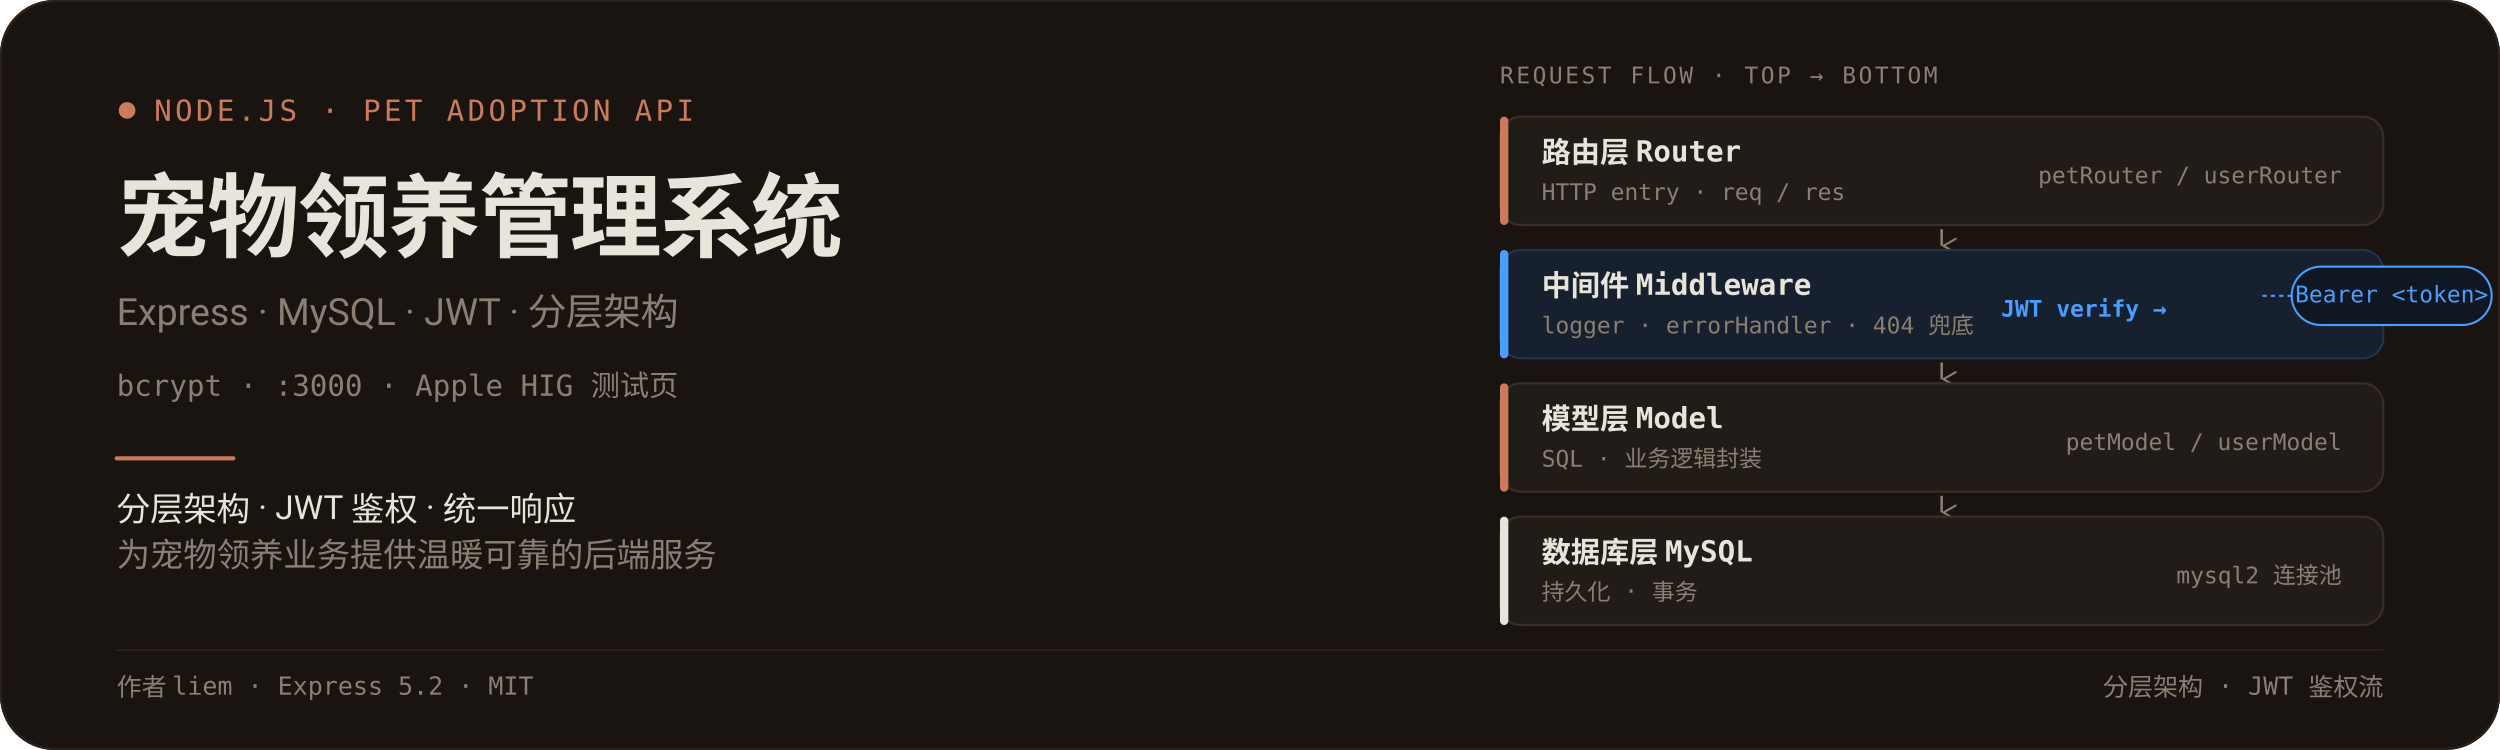
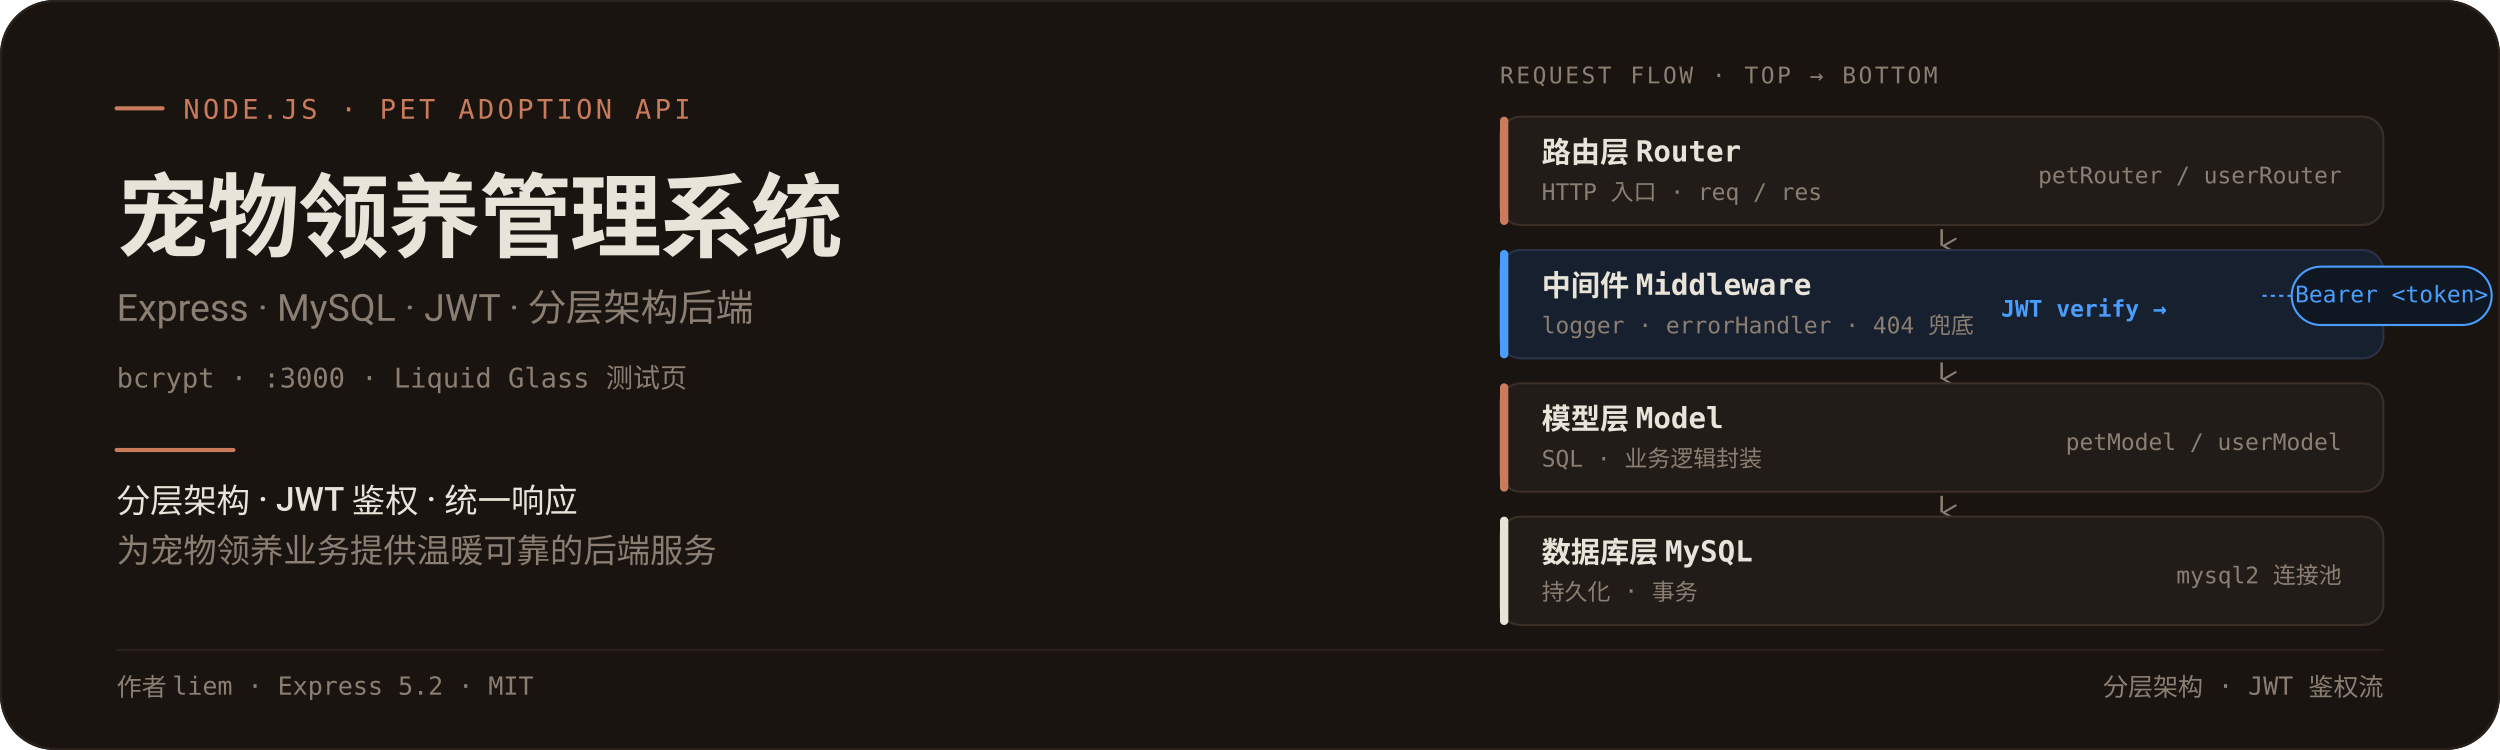
<svg xmlns="http://www.w3.org/2000/svg" viewBox="0 0 1200 360" width="100%" role="img" aria-labelledby="heroTitle heroDesc">
  <defs>
-     <marker id="arrowDown" viewBox="0 0 10 10" refX="5" refY="9" markerWidth="7" markerHeight="7" orient="auto">
+     <marker id="heroArrowDown" viewBox="0 0 10 10" refX="5" refY="9" markerWidth="7" markerHeight="7" orient="auto">
      <path d="M 1 1 L 5 8 L 9 1" fill="none" stroke="#8B7E72" stroke-width="1.2" stroke-linecap="round" stroke-linejoin="round" />
    </marker>
  </defs>
  <rect x="0" y="0" width="1200" height="360" rx="26" fill="#1A1410" />
  <rect x="0.5" y="0.5" width="1199" height="359" rx="26" fill="none" stroke="#2A211B" stroke-width="1" />
  <g transform="translate(56 44)">
-     <circle cx="5" cy="9" r="4" fill="#C97B5C" />
-     <text x="18" y="14" font-family="ui-monospace, SFMono-Regular, Menlo, Consolas, monospace" font-size="14" font-weight="500" letter-spacing="1.6" fill="#C97B5C">NODE.JS · PET ADOPTION API</text>
+     <line x1="0" y1="8" x2="22" y2="8" stroke="#C97B5C" stroke-width="2" stroke-linecap="round" />
+     <text x="32" y="13" font-family="ui-monospace, SFMono-Regular, Menlo, Consolas, monospace" font-size="13" font-weight="500" letter-spacing="1.6" fill="#C97B5C">NODE.JS · PET ADOPTION API</text>
    <text x="0" y="76" font-family="-apple-system, BlinkMacSystemFont, 'Segoe UI', Roboto, sans-serif" font-size="44" font-weight="700" letter-spacing="-0.5" fill="#E8E4D9">宠物领养管理系统</text>
-     <text x="0" y="112" font-family="-apple-system, BlinkMacSystemFont, 'Segoe UI', Roboto, sans-serif" font-size="18" font-weight="400" fill="#8B7E72">Express · MySQL · JWT · 分层架构</text>
-     <text x="0" y="146" font-family="ui-monospace, SFMono-Regular, Menlo, Consolas, monospace" font-size="14" font-weight="400" fill="#8B7E72">bcrypt · :3000 · Apple HIG 测试页</text>
-     <line x1="0" y1="176" x2="56" y2="176" stroke="#C97B5C" stroke-width="2" stroke-linecap="round" />
-     <text x="0" y="206" font-family="-apple-system, BlinkMacSystemFont, 'Segoe UI', Roboto, sans-serif" font-size="16" font-weight="400" fill="#E8E4D9">分层架构 · JWT 鉴权 · 统一响应</text>
-     <text x="0" y="228" font-family="-apple-system, BlinkMacSystemFont, 'Segoe UI', Roboto, sans-serif" font-size="16" font-weight="400" fill="#8B7E72">为宠物领养业务提供温暖可靠的后端服务</text>
+     <text x="0" y="110" font-family="-apple-system, BlinkMacSystemFont, 'Segoe UI', Roboto, sans-serif" font-size="18" font-weight="400" fill="#8B7E72">Express · MySQL · JWT · 分层架构后端</text>
+     <text x="0" y="142" font-family="ui-monospace, SFMono-Regular, Menlo, Consolas, monospace" font-size="13" font-weight="400" fill="#8B7E72">bcrypt · :3000 · Liquid Glass 测试页</text>
+     <line x1="0" y1="172" x2="56" y2="172" stroke="#C97B5C" stroke-width="2" stroke-linecap="round" />
+     <text x="0" y="202" font-family="-apple-system, BlinkMacSystemFont, 'Segoe UI', Roboto, sans-serif" font-size="16" font-weight="500" fill="#E8E4D9">分层架构 · JWT 鉴权 · 统一响应</text>
+     <text x="0" y="226" font-family="-apple-system, BlinkMacSystemFont, 'Segoe UI', Roboto, sans-serif" font-size="16" font-weight="400" fill="#8B7E72">为宠物领养业务提供温暖可靠的后端服务</text>
  </g>
  <g transform="translate(720 40)">
    <text x="0" y="0" font-family="ui-monospace, SFMono-Regular, Menlo, Consolas, monospace" font-size="11" font-weight="500" letter-spacing="1.2" fill="#8B7E72">REQUEST FLOW · TOP → BOTTOM</text>
    <g transform="translate(0 16)">
      <rect x="0" y="0" width="424" height="52" rx="10" fill="#221C18" stroke="#3A2F26" stroke-width="1" />
      <rect x="0" y="0" width="4" height="52" rx="2" fill="#C97B5C" />
      <text x="20" y="22" font-family="ui-monospace, SFMono-Regular, Menlo, Consolas, monospace" font-size="14" font-weight="600" fill="#E8E4D9">路由层 Router</text>
-       <text x="20" y="40" font-family="ui-monospace, SFMono-Regular, Menlo, Consolas, monospace" font-size="11" font-weight="400" fill="#8B7E72">HTTP entry · req / res</text>
+       <text x="20" y="40" font-family="ui-monospace, SFMono-Regular, Menlo, Consolas, monospace" font-size="11" font-weight="400" fill="#8B7E72">HTTP 入口 · req / res</text>
      <text x="404" y="32" text-anchor="end" font-family="ui-monospace, SFMono-Regular, Menlo, Consolas, monospace" font-size="11" font-weight="400" fill="#8B7E72">petRouter / userRouter</text>
    </g>
-     <line x1="212" y1="70" x2="212" y2="78" stroke="#8B7E72" stroke-width="1.2" marker-end="url(#arrowDown)" />
+     <line x1="212" y1="70" x2="212" y2="78" stroke="#8B7E72" stroke-width="1.2" marker-end="url(#heroArrowDown)" />
    <g transform="translate(0 80)">
      <rect x="0" y="0" width="424" height="52" rx="10" fill="#16202E" stroke="#283248" stroke-width="1" />
      <rect x="0" y="0" width="4" height="52" rx="2" fill="#4A9EFF" />
      <text x="20" y="22" font-family="ui-monospace, SFMono-Regular, Menlo, Consolas, monospace" font-size="14" font-weight="600" fill="#E8E4D9">中间件 Middleware</text>
      <text x="20" y="40" font-family="ui-monospace, SFMono-Regular, Menlo, Consolas, monospace" font-size="11" font-weight="400" fill="#8B7E72">logger · errorHandler · 404 兜底</text>
      <text x="320" y="32" text-anchor="end" font-family="ui-monospace, SFMono-Regular, Menlo, Consolas, monospace" font-size="11" font-weight="600" fill="#4A9EFF">JWT verify →</text>
    </g>
-     <line x1="212" y1="134" x2="212" y2="142" stroke="#8B7E72" stroke-width="1.2" marker-end="url(#arrowDown)" />
+     <line x1="212" y1="134" x2="212" y2="142" stroke="#8B7E72" stroke-width="1.2" marker-end="url(#heroArrowDown)" />
    <g transform="translate(0 144)">
      <rect x="0" y="0" width="424" height="52" rx="10" fill="#221C18" stroke="#3A2F26" stroke-width="1" />
      <rect x="0" y="0" width="4" height="52" rx="2" fill="#C97B5C" />
      <text x="20" y="22" font-family="ui-monospace, SFMono-Regular, Menlo, Consolas, monospace" font-size="14" font-weight="600" fill="#E8E4D9">模型层 Model</text>
      <text x="20" y="40" font-family="ui-monospace, SFMono-Regular, Menlo, Consolas, monospace" font-size="11" font-weight="400" fill="#8B7E72">SQL · 业务逻辑封装</text>
      <text x="404" y="32" text-anchor="end" font-family="ui-monospace, SFMono-Regular, Menlo, Consolas, monospace" font-size="11" font-weight="400" fill="#8B7E72">petModel / userModel</text>
    </g>
-     <line x1="212" y1="198" x2="212" y2="206" stroke="#8B7E72" stroke-width="1.2" marker-end="url(#arrowDown)" />
+     <line x1="212" y1="198" x2="212" y2="206" stroke="#8B7E72" stroke-width="1.2" marker-end="url(#heroArrowDown)" />
    <g transform="translate(0 208)">
      <rect x="0" y="0" width="424" height="52" rx="10" fill="#221C18" stroke="#3A2F26" stroke-width="1" />
      <rect x="0" y="0" width="4" height="52" rx="2" fill="#E8E4D9" />
      <text x="20" y="22" font-family="ui-monospace, SFMono-Regular, Menlo, Consolas, monospace" font-size="14" font-weight="600" fill="#E8E4D9">数据库层 MySQL</text>
      <text x="20" y="40" font-family="ui-monospace, SFMono-Regular, Menlo, Consolas, monospace" font-size="11" font-weight="400" fill="#8B7E72">持久化 · 事务</text>
      <text x="404" y="32" text-anchor="end" font-family="ui-monospace, SFMono-Regular, Menlo, Consolas, monospace" font-size="11" font-weight="400" fill="#8B7E72">mysql2 连接池</text>
    </g>
  </g>
  <g transform="translate(1086 128)">
    <line x1="0" y1="14" x2="14" y2="14" stroke="#4A9EFF" stroke-width="1" stroke-dasharray="2 2" />
    <rect x="14" y="0" width="96" height="28" rx="14" fill="#0F1822" stroke="#4A9EFF" stroke-width="1" />
    <text x="62" y="14" text-anchor="middle" dominant-baseline="middle" font-family="ui-monospace, SFMono-Regular, Menlo, Consolas, monospace" font-size="11" font-weight="500" fill="#4A9EFF">Bearer &lt;token&gt;</text>
  </g>
  <g transform="translate(56 312)">
    <line x1="0" y1="0" x2="1088" y2="0" stroke="#2A211B" stroke-width="1" />
    <text x="0" y="22" font-family="ui-monospace, SFMono-Regular, Menlo, Consolas, monospace" font-size="12" font-weight="400" fill="#8B7E72">作者 liem · Express 5.2 · MIT</text>
    <text x="1088" y="22" text-anchor="end" font-family="ui-monospace, SFMono-Regular, Menlo, Consolas, monospace" font-size="12" font-weight="400" fill="#8B7E72">分层架构 · JWT 鉴权流</text>
  </g>
</svg>
